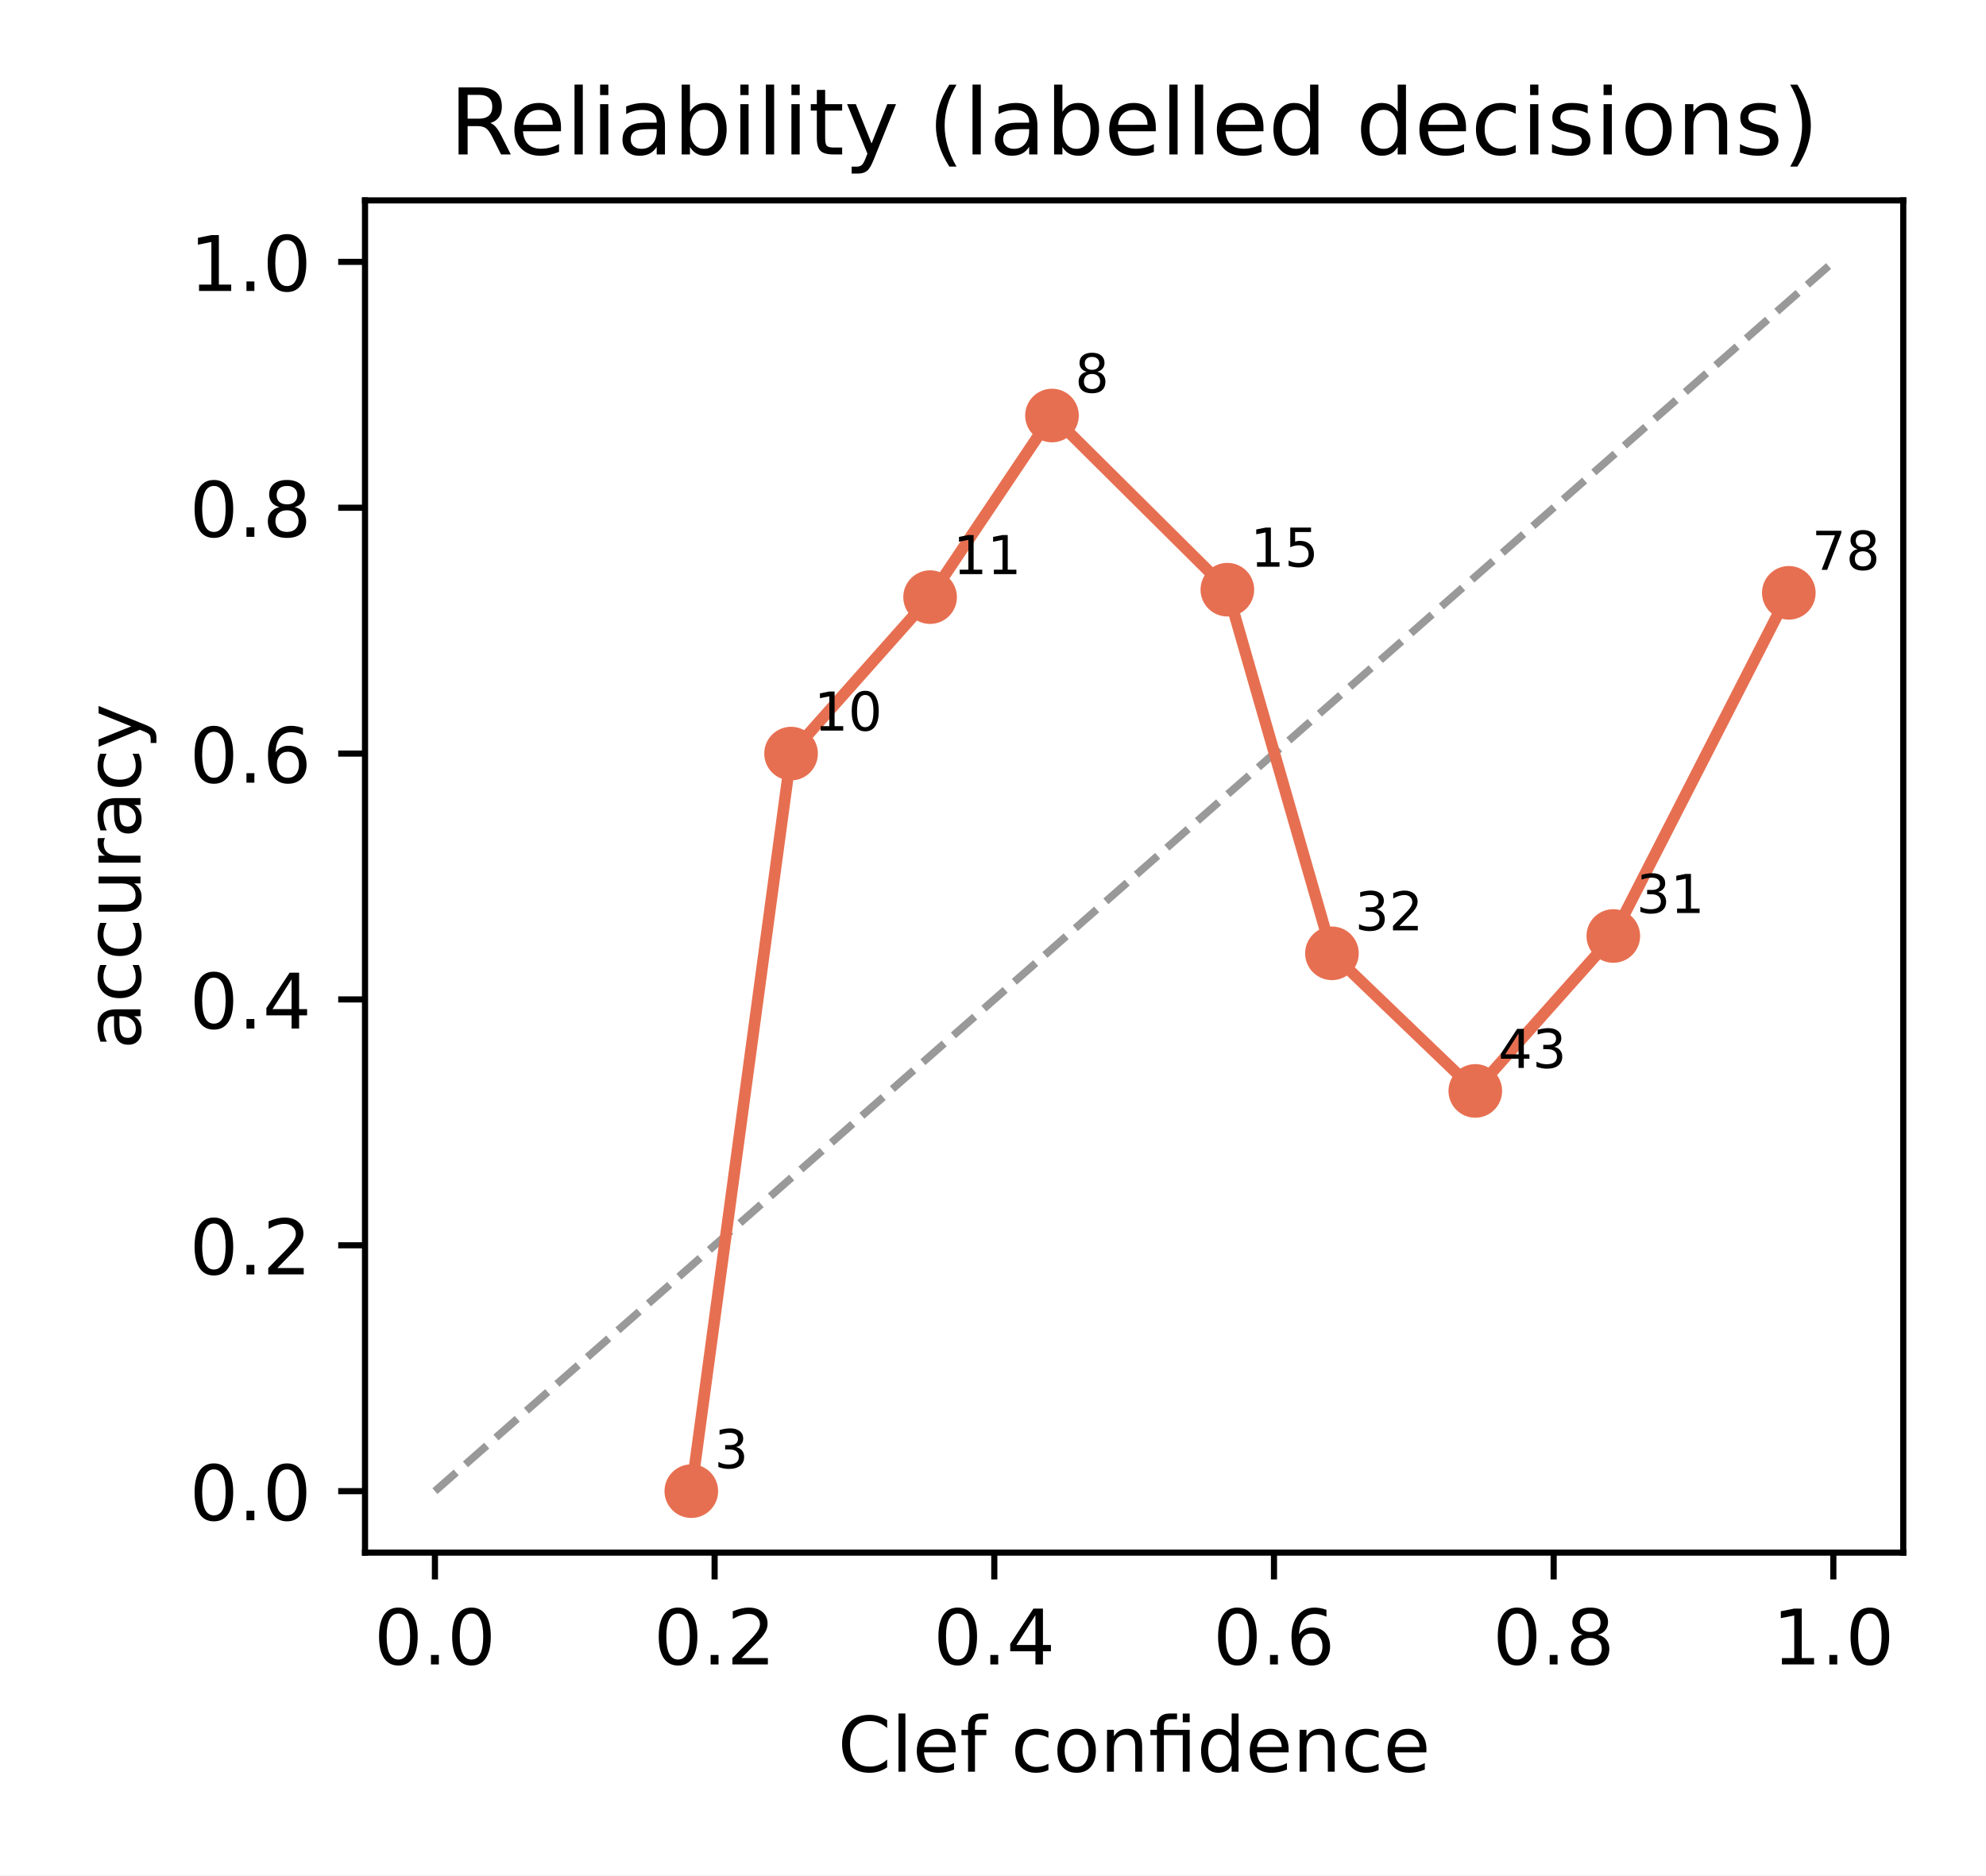
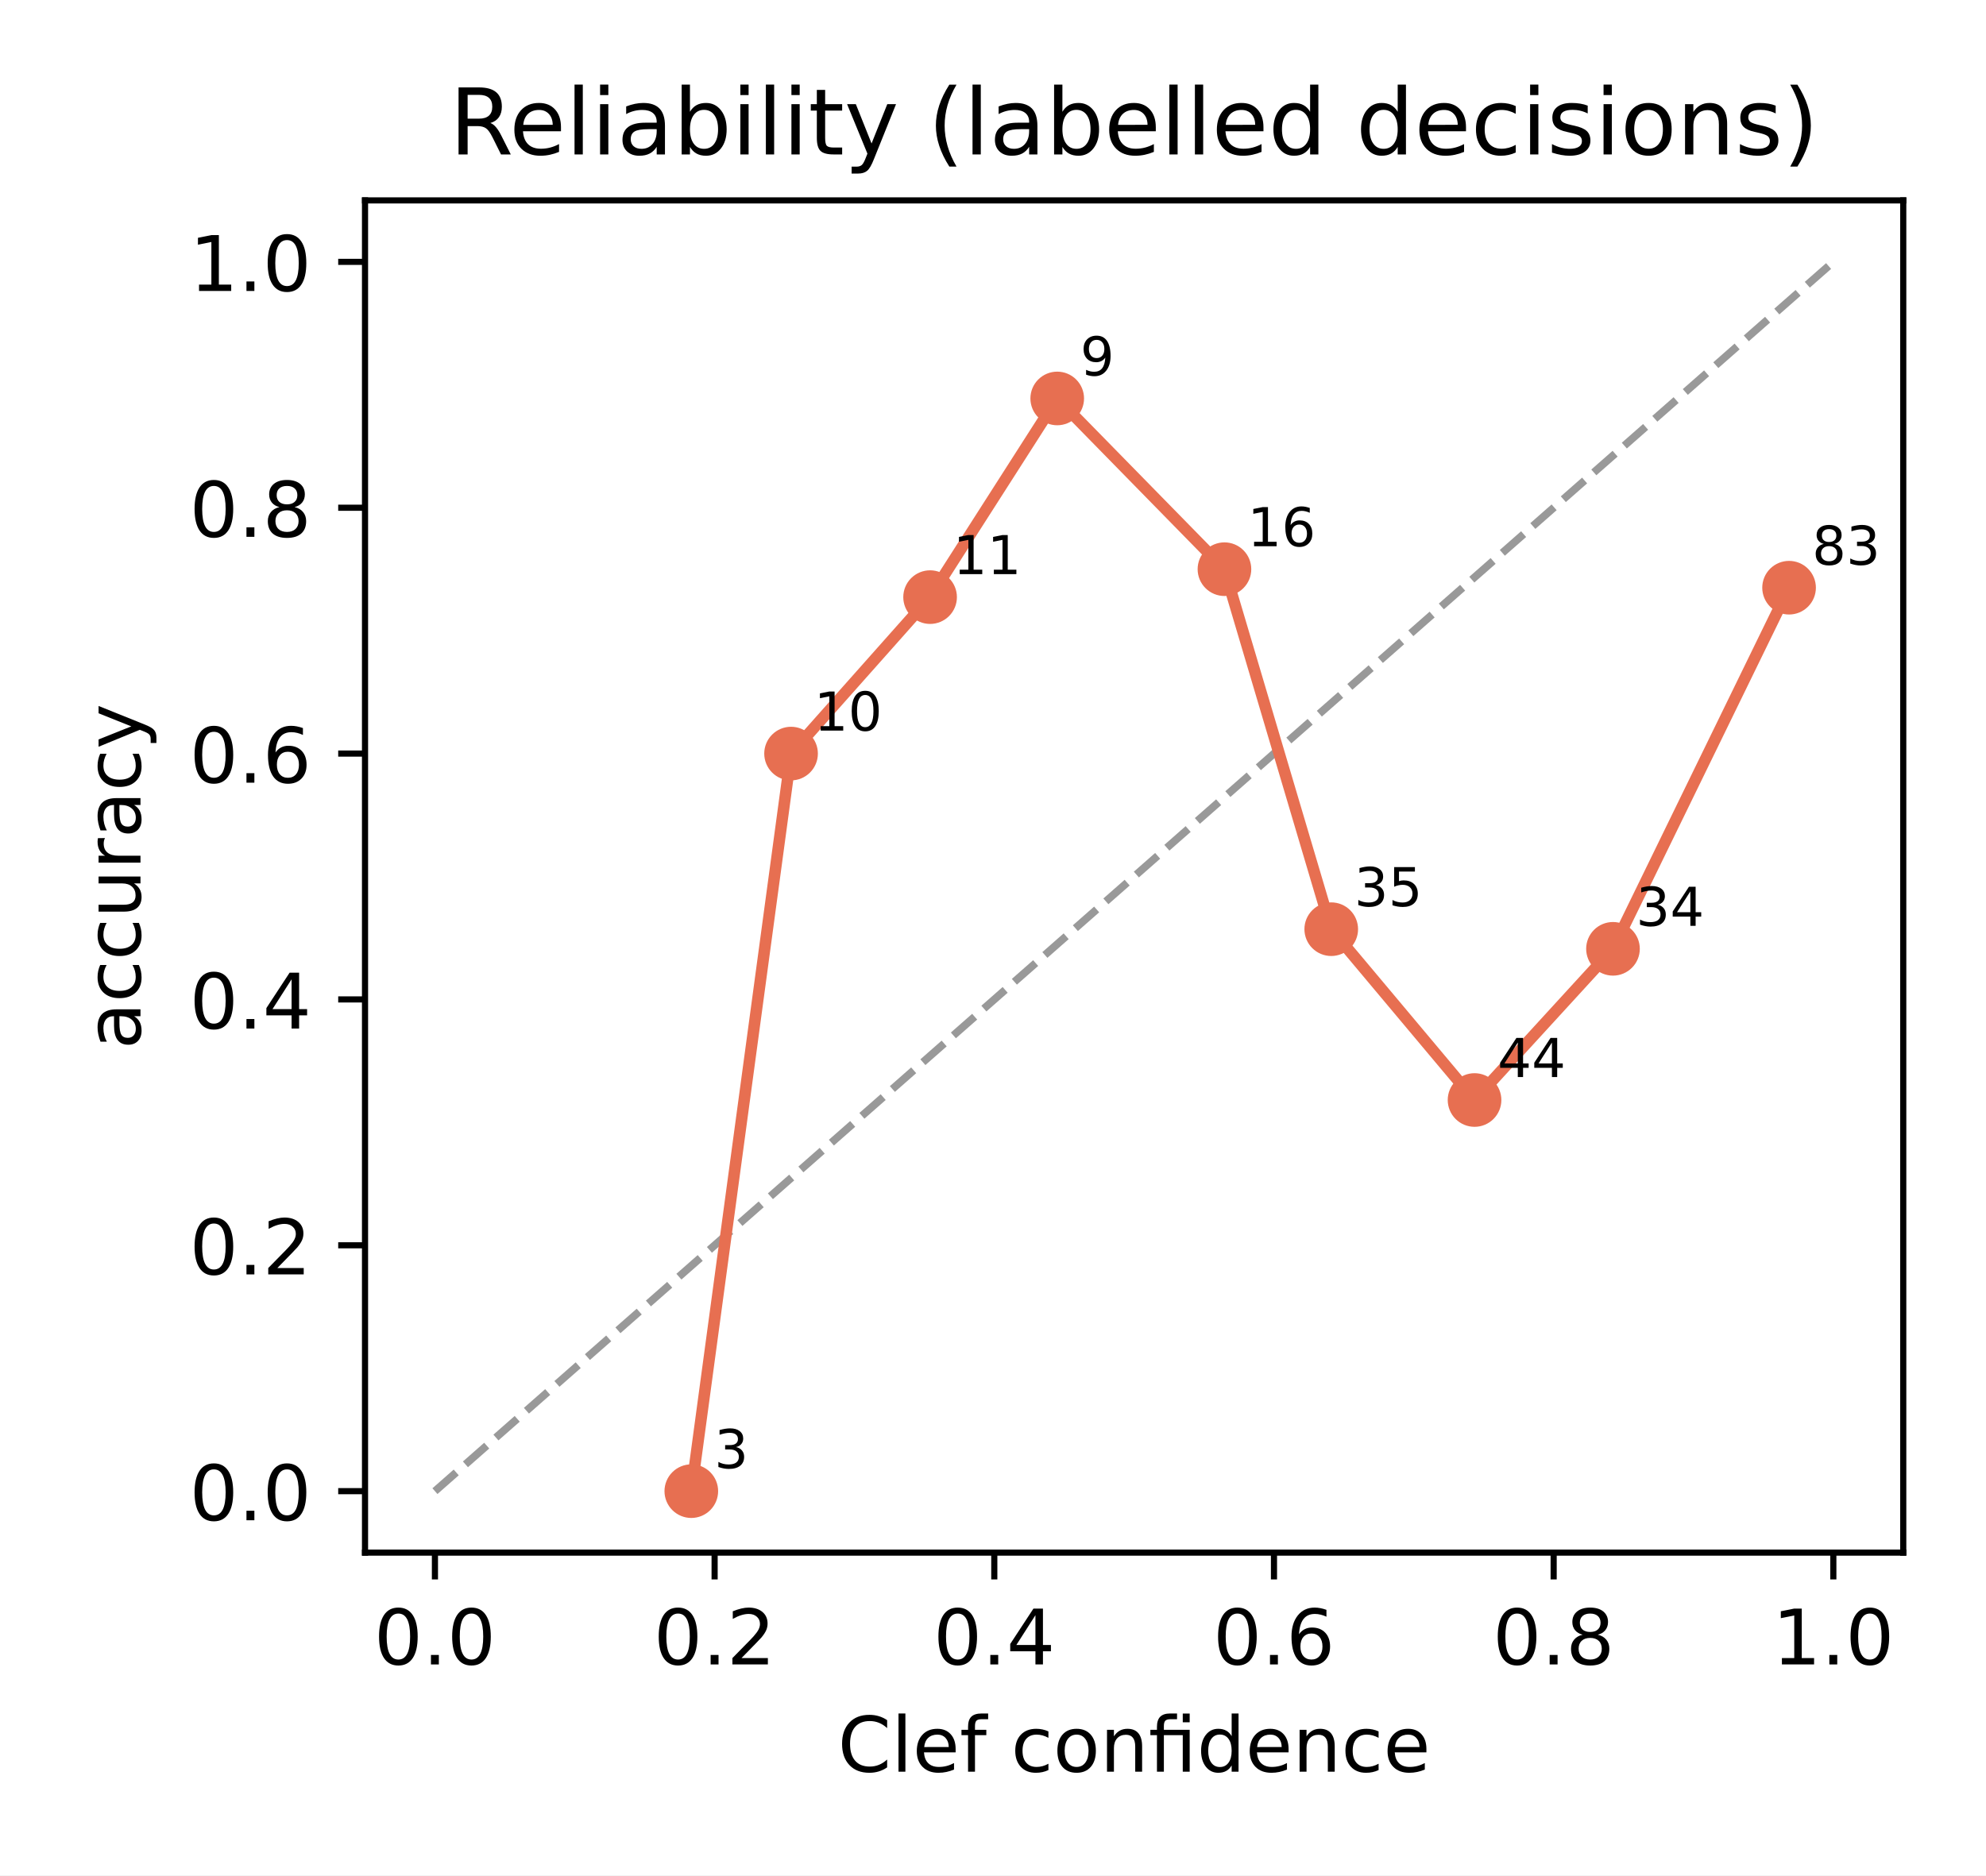
<svg xmlns="http://www.w3.org/2000/svg" xmlns:xlink="http://www.w3.org/1999/xlink" width="259.2pt" height="244.8pt" viewBox="0 0 259.2 244.8" version="1.1">
  <defs>
    <style type="text/css">*{stroke-linejoin: round; stroke-linecap: butt}</style>
  </defs>
  <g id="figure_1">
    <g id="patch_1">
      <path d="M 0 244.8 L 259.2 244.8 L 259.2 0 L 0 0 z " style="fill: #ffffff" />
    </g>
    <g id="axes_1">
      <g id="patch_2">
        <path d="M 47.64 202.678 L 248.4 202.678 L 248.4 26.16 L 47.64 26.16 z " style="fill: #ffffff" />
      </g>
      <g id="matplotlib.axis_1">
        <g id="xtick_1">
          <g id="line2d_1">
            <defs>
-               <path id="m2ea1484131" d="M 0 0 L 0 3.5 " style="stroke: #000000; stroke-width: 0.8" />
+               <path id="m8f3c6daba0" d="M 0 0 L 0 3.5 " style="stroke: #000000; stroke-width: 0.8" />
            </defs>
            <g>
-               <use xlink:href="#m2ea1484131" x="56.765" y="202.678" style="stroke: #000000; stroke-width: 0.8" />
+               <use xlink:href="#m8f3c6daba0" x="56.765" y="202.678" style="stroke: #000000; stroke-width: 0.8" />
            </g>
          </g>
          <g id="text_1">
            <g transform="translate(48.81389 217.2753) scale(0.1 -0.1)">
              <defs>
                <path id="DejaVuSans-13" d="M 2034 4250 Q 1547 4250 1301 3770 Q 1056 3291 1056 2328 Q 1056 1369 1301 889 Q 1547 409 2034 409 Q 2525 409 2770 889 Q 3016 1369 3016 2328 Q 3016 3291 2770 3770 Q 2525 4250 2034 4250 z M 2034 4750 Q 2819 4750 3233 4129 Q 3647 3509 3647 2328 Q 3647 1150 3233 529 Q 2819 -91 2034 -91 Q 1250 -91 836 529 Q 422 1150 422 2328 Q 422 3509 836 4129 Q 1250 4750 2034 4750 z " transform="scale(0.015625)" />
                <path id="DejaVuSans-11" d="M 684 794 L 1344 794 L 1344 0 L 684 0 L 684 794 z " transform="scale(0.015625)" />
              </defs>
              <use xlink:href="#DejaVuSans-13" />
              <use xlink:href="#DejaVuSans-11" transform="translate(63.625 0)" />
              <use xlink:href="#DejaVuSans-13" transform="translate(95.40625 0)" />
            </g>
          </g>
        </g>
        <g id="xtick_2">
          <g id="line2d_2">
            <g>
-               <use xlink:href="#m2ea1484131" x="93.267" y="202.678" style="stroke: #000000; stroke-width: 0.8" />
+               <use xlink:href="#m8f3c6daba0" x="93.267" y="202.678" style="stroke: #000000; stroke-width: 0.8" />
            </g>
          </g>
          <g id="text_2">
            <g transform="translate(85.31571 217.2753) scale(0.1 -0.1)">
              <defs>
                <path id="DejaVuSans-15" d="M 1228 531 L 3431 531 L 3431 0 L 469 0 L 469 531 Q 828 903 1448 1529 Q 2069 2156 2228 2338 Q 2531 2678 2651 2914 Q 2772 3150 2772 3378 Q 2772 3750 2511 3984 Q 2250 4219 1831 4219 Q 1534 4219 1204 4116 Q 875 4013 500 3803 L 500 4441 Q 881 4594 1212 4672 Q 1544 4750 1819 4750 Q 2544 4750 2975 4387 Q 3406 4025 3406 3419 Q 3406 3131 3298 2873 Q 3191 2616 2906 2266 Q 2828 2175 2409 1742 Q 1991 1309 1228 531 z " transform="scale(0.015625)" />
              </defs>
              <use xlink:href="#DejaVuSans-13" />
              <use xlink:href="#DejaVuSans-11" transform="translate(63.625 0)" />
              <use xlink:href="#DejaVuSans-15" transform="translate(95.40625 0)" />
            </g>
          </g>
        </g>
        <g id="xtick_3">
          <g id="line2d_3">
            <g>
-               <use xlink:href="#m2ea1484131" x="129.769" y="202.678" style="stroke: #000000; stroke-width: 0.8" />
+               <use xlink:href="#m8f3c6daba0" x="129.769" y="202.678" style="stroke: #000000; stroke-width: 0.8" />
            </g>
          </g>
          <g id="text_3">
            <g transform="translate(121.8175 217.2753) scale(0.1 -0.1)">
              <defs>
                <path id="DejaVuSans-17" d="M 2419 4116 L 825 1625 L 2419 1625 L 2419 4116 z M 2253 4666 L 3047 4666 L 3047 1625 L 3713 1625 L 3713 1100 L 3047 1100 L 3047 0 L 2419 0 L 2419 1100 L 313 1100 L 313 1709 L 2253 4666 z " transform="scale(0.015625)" />
              </defs>
              <use xlink:href="#DejaVuSans-13" />
              <use xlink:href="#DejaVuSans-11" transform="translate(63.625 0)" />
              <use xlink:href="#DejaVuSans-17" transform="translate(95.40625 0)" />
            </g>
          </g>
        </g>
        <g id="xtick_4">
          <g id="line2d_4">
            <g>
-               <use xlink:href="#m2ea1484131" x="166.271" y="202.678" style="stroke: #000000; stroke-width: 0.8" />
+               <use xlink:href="#m8f3c6daba0" x="166.271" y="202.678" style="stroke: #000000; stroke-width: 0.8" />
            </g>
          </g>
          <g id="text_4">
            <g transform="translate(158.3193 217.2753) scale(0.1 -0.1)">
              <defs>
                <path id="DejaVuSans-19" d="M 2113 2584 Q 1688 2584 1439 2293 Q 1191 2003 1191 1497 Q 1191 994 1439 701 Q 1688 409 2113 409 Q 2538 409 2786 701 Q 3034 994 3034 1497 Q 3034 2003 2786 2293 Q 2538 2584 2113 2584 z M 3366 4563 L 3366 3988 Q 3128 4100 2886 4159 Q 2644 4219 2406 4219 Q 1781 4219 1451 3797 Q 1122 3375 1075 2522 Q 1259 2794 1537 2939 Q 1816 3084 2150 3084 Q 2853 3084 3261 2657 Q 3669 2231 3669 1497 Q 3669 778 3244 343 Q 2819 -91 2113 -91 Q 1303 -91 875 529 Q 447 1150 447 2328 Q 447 3434 972 4092 Q 1497 4750 2381 4750 Q 2619 4750 2861 4703 Q 3103 4656 3366 4563 z " transform="scale(0.015625)" />
              </defs>
              <use xlink:href="#DejaVuSans-13" />
              <use xlink:href="#DejaVuSans-11" transform="translate(63.625 0)" />
              <use xlink:href="#DejaVuSans-19" transform="translate(95.40625 0)" />
            </g>
          </g>
        </g>
        <g id="xtick_5">
          <g id="line2d_5">
            <g>
-               <use xlink:href="#m2ea1484131" x="202.773" y="202.678" style="stroke: #000000; stroke-width: 0.8" />
+               <use xlink:href="#m8f3c6daba0" x="202.773" y="202.678" style="stroke: #000000; stroke-width: 0.8" />
            </g>
          </g>
          <g id="text_5">
            <g transform="translate(194.8212 217.2753) scale(0.1 -0.1)">
              <defs>
                <path id="DejaVuSans-1b" d="M 2034 2216 Q 1584 2216 1326 1975 Q 1069 1734 1069 1313 Q 1069 891 1326 650 Q 1584 409 2034 409 Q 2484 409 2743 651 Q 3003 894 3003 1313 Q 3003 1734 2745 1975 Q 2488 2216 2034 2216 z M 1403 2484 Q 997 2584 770 2862 Q 544 3141 544 3541 Q 544 4100 942 4425 Q 1341 4750 2034 4750 Q 2731 4750 3128 4425 Q 3525 4100 3525 3541 Q 3525 3141 3298 2862 Q 3072 2584 2669 2484 Q 3125 2378 3379 2068 Q 3634 1759 3634 1313 Q 3634 634 3220 271 Q 2806 -91 2034 -91 Q 1263 -91 848 271 Q 434 634 434 1313 Q 434 1759 690 2068 Q 947 2378 1403 2484 z M 1172 3481 Q 1172 3119 1398 2916 Q 1625 2713 2034 2713 Q 2441 2713 2670 2916 Q 2900 3119 2900 3481 Q 2900 3844 2670 4047 Q 2441 4250 2034 4250 Q 1625 4250 1398 4047 Q 1172 3844 1172 3481 z " transform="scale(0.015625)" />
              </defs>
              <use xlink:href="#DejaVuSans-13" />
              <use xlink:href="#DejaVuSans-11" transform="translate(63.625 0)" />
              <use xlink:href="#DejaVuSans-1b" transform="translate(95.40625 0)" />
            </g>
          </g>
        </g>
        <g id="xtick_6">
          <g id="line2d_6">
            <g>
-               <use xlink:href="#m2ea1484131" x="239.275" y="202.678" style="stroke: #000000; stroke-width: 0.8" />
+               <use xlink:href="#m8f3c6daba0" x="239.275" y="202.678" style="stroke: #000000; stroke-width: 0.8" />
            </g>
          </g>
          <g id="text_6">
            <g transform="translate(231.323 217.2753) scale(0.1 -0.1)">
              <defs>
                <path id="DejaVuSans-14" d="M 794 531 L 1825 531 L 1825 4091 L 703 3866 L 703 4441 L 1819 4666 L 2450 4666 L 2450 531 L 3481 531 L 3481 0 L 794 0 L 794 531 z " transform="scale(0.015625)" />
              </defs>
              <use xlink:href="#DejaVuSans-14" />
              <use xlink:href="#DejaVuSans-11" transform="translate(63.625 0)" />
              <use xlink:href="#DejaVuSans-13" transform="translate(95.40625 0)" />
            </g>
          </g>
        </g>
        <g id="text_7">
          <g transform="translate(109.3419 231.2761) scale(0.1 -0.1)">
            <defs>
              <path id="DejaVuSans-26" d="M 4122 4306 L 4122 3641 Q 3803 3938 3442 4084 Q 3081 4231 2675 4231 Q 1875 4231 1450 3742 Q 1025 3253 1025 2328 Q 1025 1406 1450 917 Q 1875 428 2675 428 Q 3081 428 3442 575 Q 3803 722 4122 1019 L 4122 359 Q 3791 134 3420 21 Q 3050 -91 2638 -91 Q 1578 -91 968 557 Q 359 1206 359 2328 Q 359 3453 968 4101 Q 1578 4750 2638 4750 Q 3056 4750 3426 4639 Q 3797 4528 4122 4306 z " transform="scale(0.015625)" />
              <path id="DejaVuSans-4f" d="M 603 4863 L 1178 4863 L 1178 0 L 603 0 L 603 4863 z " transform="scale(0.015625)" />
              <path id="DejaVuSans-48" d="M 3597 1894 L 3597 1613 L 953 1613 Q 991 1019 1311 708 Q 1631 397 2203 397 Q 2534 397 2845 478 Q 3156 559 3463 722 L 3463 178 Q 3153 47 2828 -22 Q 2503 -91 2169 -91 Q 1331 -91 842 396 Q 353 884 353 1716 Q 353 2575 817 3079 Q 1281 3584 2069 3584 Q 2775 3584 3186 3129 Q 3597 2675 3597 1894 z M 3022 2063 Q 3016 2534 2758 2815 Q 2500 3097 2075 3097 Q 1594 3097 1305 2825 Q 1016 2553 972 2059 L 3022 2063 z " transform="scale(0.015625)" />
              <path id="DejaVuSans-49" d="M 2375 4863 L 2375 4384 L 1825 4384 Q 1516 4384 1395 4259 Q 1275 4134 1275 3809 L 1275 3500 L 2222 3500 L 2222 3053 L 1275 3053 L 1275 0 L 697 0 L 697 3053 L 147 3053 L 147 3500 L 697 3500 L 697 3744 Q 697 4328 969 4595 Q 1241 4863 1831 4863 L 2375 4863 z " transform="scale(0.015625)" />
              <path id="DejaVuSans-3" transform="scale(0.015625)" />
              <path id="DejaVuSans-46" d="M 3122 3366 L 3122 2828 Q 2878 2963 2633 3030 Q 2388 3097 2138 3097 Q 1578 3097 1268 2742 Q 959 2388 959 1747 Q 959 1106 1268 751 Q 1578 397 2138 397 Q 2388 397 2633 464 Q 2878 531 3122 666 L 3122 134 Q 2881 22 2623 -34 Q 2366 -91 2075 -91 Q 1284 -91 818 406 Q 353 903 353 1747 Q 353 2603 823 3093 Q 1294 3584 2113 3584 Q 2378 3584 2631 3529 Q 2884 3475 3122 3366 z " transform="scale(0.015625)" />
              <path id="DejaVuSans-52" d="M 1959 3097 Q 1497 3097 1228 2736 Q 959 2375 959 1747 Q 959 1119 1226 758 Q 1494 397 1959 397 Q 2419 397 2687 759 Q 2956 1122 2956 1747 Q 2956 2369 2687 2733 Q 2419 3097 1959 3097 z M 1959 3584 Q 2709 3584 3137 3096 Q 3566 2609 3566 1747 Q 3566 888 3137 398 Q 2709 -91 1959 -91 Q 1206 -91 779 398 Q 353 888 353 1747 Q 353 2609 779 3096 Q 1206 3584 1959 3584 z " transform="scale(0.015625)" />
              <path id="DejaVuSans-51" d="M 3513 2113 L 3513 0 L 2938 0 L 2938 2094 Q 2938 2591 2744 2837 Q 2550 3084 2163 3084 Q 1697 3084 1428 2787 Q 1159 2491 1159 1978 L 1159 0 L 581 0 L 581 3500 L 1159 3500 L 1159 2956 Q 1366 3272 1645 3428 Q 1925 3584 2291 3584 Q 2894 3584 3203 3211 Q 3513 2838 3513 2113 z " transform="scale(0.015625)" />
              <path id="DejaVuSans-13af" d="M 3431 3500 L 3431 0 L 2853 0 L 2853 3053 L 1275 3053 L 1275 0 L 697 0 L 697 3053 L 147 3053 L 147 3500 L 697 3500 L 697 3744 Q 697 4316 967 4589 Q 1238 4863 1797 4863 L 2375 4863 L 2375 4384 L 1825 4384 Q 1516 4384 1395 4259 Q 1275 4134 1275 3809 L 1275 3500 L 3431 3500 z M 2853 4856 L 3431 4856 L 3431 4128 L 2853 4128 L 2853 4856 z " transform="scale(0.015625)" />
              <path id="DejaVuSans-47" d="M 2906 2969 L 2906 4863 L 3481 4863 L 3481 0 L 2906 0 L 2906 525 Q 2725 213 2448 61 Q 2172 -91 1784 -91 Q 1150 -91 751 415 Q 353 922 353 1747 Q 353 2572 751 3078 Q 1150 3584 1784 3584 Q 2172 3584 2448 3432 Q 2725 3281 2906 2969 z M 947 1747 Q 947 1113 1208 752 Q 1469 391 1925 391 Q 2381 391 2643 752 Q 2906 1113 2906 1747 Q 2906 2381 2643 2742 Q 2381 3103 1925 3103 Q 1469 3103 1208 2742 Q 947 2381 947 1747 z " transform="scale(0.015625)" />
            </defs>
            <use xlink:href="#DejaVuSans-26" />
            <use xlink:href="#DejaVuSans-4f" transform="translate(69.82812 0)" />
            <use xlink:href="#DejaVuSans-48" transform="translate(97.60938 0)" />
            <use xlink:href="#DejaVuSans-49" transform="translate(159.1406 0)" />
            <use xlink:href="#DejaVuSans-3" transform="translate(194.3438 0)" />
            <use xlink:href="#DejaVuSans-46" transform="translate(226.125 0)" />
            <use xlink:href="#DejaVuSans-52" transform="translate(281.1094 0)" />
            <use xlink:href="#DejaVuSans-51" transform="translate(342.2969 0)" />
            <use xlink:href="#DejaVuSans-13af" transform="translate(405.6719 0)" />
            <use xlink:href="#DejaVuSans-47" transform="translate(468.6562 0)" />
            <use xlink:href="#DejaVuSans-48" transform="translate(532.1406 0)" />
            <use xlink:href="#DejaVuSans-51" transform="translate(593.6719 0)" />
            <use xlink:href="#DejaVuSans-46" transform="translate(657.0469 0)" />
            <use xlink:href="#DejaVuSans-48" transform="translate(712.0312 0)" />
          </g>
        </g>
      </g>
      <g id="matplotlib.axis_2">
        <g id="ytick_1">
          <g id="line2d_7">
            <defs>
-               <path id="m5696f8c6a2" d="M 0 0 L -3.5 0 " style="stroke: #000000; stroke-width: 0.8" />
+               <path id="mdc43c665ae" d="M 0 0 L -3.5 0 " style="stroke: #000000; stroke-width: 0.8" />
            </defs>
            <g>
-               <use xlink:href="#m5696f8c6a2" x="47.64" y="194.654" style="stroke: #000000; stroke-width: 0.8" />
+               <use xlink:href="#mdc43c665ae" x="47.64" y="194.654" style="stroke: #000000; stroke-width: 0.8" />
            </g>
          </g>
          <g id="text_8">
            <g transform="translate(24.73688 198.453) scale(0.1 -0.1)">
              <use xlink:href="#DejaVuSans-13" />
              <use xlink:href="#DejaVuSans-11" transform="translate(63.625 0)" />
              <use xlink:href="#DejaVuSans-13" transform="translate(95.40625 0)" />
            </g>
          </g>
        </g>
        <g id="ytick_2">
          <g id="line2d_8">
            <g>
-               <use xlink:href="#m5696f8c6a2" x="47.64" y="162.56" style="stroke: #000000; stroke-width: 0.8" />
+               <use xlink:href="#mdc43c665ae" x="47.64" y="162.56" style="stroke: #000000; stroke-width: 0.8" />
            </g>
          </g>
          <g id="text_9">
            <g transform="translate(24.73688 166.3588) scale(0.1 -0.1)">
              <use xlink:href="#DejaVuSans-13" />
              <use xlink:href="#DejaVuSans-11" transform="translate(63.625 0)" />
              <use xlink:href="#DejaVuSans-15" transform="translate(95.40625 0)" />
            </g>
          </g>
        </g>
        <g id="ytick_3">
          <g id="line2d_9">
            <g>
-               <use xlink:href="#m5696f8c6a2" x="47.64" y="130.466" style="stroke: #000000; stroke-width: 0.8" />
+               <use xlink:href="#mdc43c665ae" x="47.64" y="130.466" style="stroke: #000000; stroke-width: 0.8" />
            </g>
          </g>
          <g id="text_10">
            <g transform="translate(24.73688 134.2647) scale(0.1 -0.1)">
              <use xlink:href="#DejaVuSans-13" />
              <use xlink:href="#DejaVuSans-11" transform="translate(63.625 0)" />
              <use xlink:href="#DejaVuSans-17" transform="translate(95.40625 0)" />
            </g>
          </g>
        </g>
        <g id="ytick_4">
          <g id="line2d_10">
            <g>
-               <use xlink:href="#m5696f8c6a2" x="47.64" y="98.372" style="stroke: #000000; stroke-width: 0.8" />
+               <use xlink:href="#mdc43c665ae" x="47.64" y="98.372" style="stroke: #000000; stroke-width: 0.8" />
            </g>
          </g>
          <g id="text_11">
            <g transform="translate(24.73688 102.1706) scale(0.1 -0.1)">
              <use xlink:href="#DejaVuSans-13" />
              <use xlink:href="#DejaVuSans-11" transform="translate(63.625 0)" />
              <use xlink:href="#DejaVuSans-19" transform="translate(95.40625 0)" />
            </g>
          </g>
        </g>
        <g id="ytick_5">
          <g id="line2d_11">
            <g>
-               <use xlink:href="#m5696f8c6a2" x="47.64" y="66.278" style="stroke: #000000; stroke-width: 0.8" />
+               <use xlink:href="#mdc43c665ae" x="47.64" y="66.278" style="stroke: #000000; stroke-width: 0.8" />
            </g>
          </g>
          <g id="text_12">
            <g transform="translate(24.73688 70.07648) scale(0.1 -0.1)">
              <use xlink:href="#DejaVuSans-13" />
              <use xlink:href="#DejaVuSans-11" transform="translate(63.625 0)" />
              <use xlink:href="#DejaVuSans-1b" transform="translate(95.40625 0)" />
            </g>
          </g>
        </g>
        <g id="ytick_6">
          <g id="line2d_12">
            <g>
-               <use xlink:href="#m5696f8c6a2" x="47.64" y="34.184" style="stroke: #000000; stroke-width: 0.8" />
+               <use xlink:href="#mdc43c665ae" x="47.64" y="34.184" style="stroke: #000000; stroke-width: 0.8" />
            </g>
          </g>
          <g id="text_13">
            <g transform="translate(24.73688 37.98236) scale(0.1 -0.1)">
              <use xlink:href="#DejaVuSans-14" />
              <use xlink:href="#DejaVuSans-11" transform="translate(63.625 0)" />
              <use xlink:href="#DejaVuSans-13" transform="translate(95.40625 0)" />
            </g>
          </g>
        </g>
        <g id="text_14">
          <g transform="translate(18.33453 136.9782) rotate(-90) scale(0.1 -0.1)">
            <defs>
              <path id="DejaVuSans-44" d="M 2194 1759 Q 1497 1759 1228 1600 Q 959 1441 959 1056 Q 959 750 1161 570 Q 1363 391 1709 391 Q 2188 391 2477 730 Q 2766 1069 2766 1631 L 2766 1759 L 2194 1759 z M 3341 1997 L 3341 0 L 2766 0 L 2766 531 Q 2569 213 2275 61 Q 1981 -91 1556 -91 Q 1019 -91 701 211 Q 384 513 384 1019 Q 384 1609 779 1909 Q 1175 2209 1959 2209 L 2766 2209 L 2766 2266 Q 2766 2663 2505 2880 Q 2244 3097 1772 3097 Q 1472 3097 1187 3025 Q 903 2953 641 2809 L 641 3341 Q 956 3463 1253 3523 Q 1550 3584 1831 3584 Q 2591 3584 2966 3190 Q 3341 2797 3341 1997 z " transform="scale(0.015625)" />
              <path id="DejaVuSans-58" d="M 544 1381 L 544 3500 L 1119 3500 L 1119 1403 Q 1119 906 1312 657 Q 1506 409 1894 409 Q 2359 409 2629 706 Q 2900 1003 2900 1516 L 2900 3500 L 3475 3500 L 3475 0 L 2900 0 L 2900 538 Q 2691 219 2414 64 Q 2138 -91 1772 -91 Q 1169 -91 856 284 Q 544 659 544 1381 z M 1991 3584 L 1991 3584 z " transform="scale(0.015625)" />
              <path id="DejaVuSans-55" d="M 2631 2963 Q 2534 3019 2420 3045 Q 2306 3072 2169 3072 Q 1681 3072 1420 2755 Q 1159 2438 1159 1844 L 1159 0 L 581 0 L 581 3500 L 1159 3500 L 1159 2956 Q 1341 3275 1631 3429 Q 1922 3584 2338 3584 Q 2397 3584 2469 3576 Q 2541 3569 2628 3553 L 2631 2963 z " transform="scale(0.015625)" />
              <path id="DejaVuSans-5c" d="M 2059 -325 Q 1816 -950 1584 -1140 Q 1353 -1331 966 -1331 L 506 -1331 L 506 -850 L 844 -850 Q 1081 -850 1212 -737 Q 1344 -625 1503 -206 L 1606 56 L 191 3500 L 800 3500 L 1894 763 L 2988 3500 L 3597 3500 L 2059 -325 z " transform="scale(0.015625)" />
            </defs>
            <use xlink:href="#DejaVuSans-44" />
            <use xlink:href="#DejaVuSans-46" transform="translate(61.28125 0)" />
            <use xlink:href="#DejaVuSans-46" transform="translate(116.2656 0)" />
            <use xlink:href="#DejaVuSans-58" transform="translate(171.25 0)" />
            <use xlink:href="#DejaVuSans-55" transform="translate(234.625 0)" />
            <use xlink:href="#DejaVuSans-44" transform="translate(275.7344 0)" />
            <use xlink:href="#DejaVuSans-46" transform="translate(337.0156 0)" />
            <use xlink:href="#DejaVuSans-5c" transform="translate(392 0)" />
          </g>
        </g>
      </g>
      <g id="line2d_13">
-         <path d="M 56.765 194.654 L 239.275 34.184 " clip-path="url(#p63a0709d5f)" style="fill: none; stroke-dasharray: 3.7,1.6; stroke-dashoffset: 0; stroke: #999999" />
+         <path d="M 56.765 194.654 L 239.275 34.184 " clip-path="url(#pd6fec59c45)" style="fill: none; stroke-dasharray: 3.7,1.6; stroke-dashoffset: 0; stroke: #999999" />
      </g>
      <g id="line2d_14">
-         <path d="M 90.225 194.654 L 103.244 98.372 L 121.39 77.948 L 137.298 54.242 L 160.187 76.976 L 173.837 124.448 L 192.547 142.408 L 210.559 122.184 L 233.465 77.387 " clip-path="url(#p63a0709d5f)" style="fill: none; stroke: #e76f51; stroke-width: 1.5; stroke-linecap: square" />
+         <path d="M 90.225 194.654 L 103.244 98.372 L 121.39 77.948 L 137.982 52.014 L 159.807 74.301 L 173.745 121.296 L 192.448 143.595 L 210.516 123.858 L 233.498 76.718 " clip-path="url(#pd6fec59c45)" style="fill: none; stroke: #e76f51; stroke-width: 1.5; stroke-linecap: square" />
        <defs>
-           <path id="m7a68cfad5e" d="M 0 3 C 0.796 3 1.559 2.684 2.121 2.121 C 2.684 1.559 3 0.796 3 0 C 3 -0.796 2.684 -1.559 2.121 -2.121 C 1.559 -2.684 0.796 -3 0 -3 C -0.796 -3 -1.559 -2.684 -2.121 -2.121 C -2.684 -1.559 -3 -0.796 -3 0 C -3 0.796 -2.684 1.559 -2.121 2.121 C -1.559 2.684 -0.796 3 0 3 z " style="stroke: #e76f51" />
+           <path id="m24b628fb18" d="M 0 3 C 0.796 3 1.559 2.684 2.121 2.121 C 2.684 1.559 3 0.796 3 0 C 3 -0.796 2.684 -1.559 2.121 -2.121 C 1.559 -2.684 0.796 -3 0 -3 C -0.796 -3 -1.559 -2.684 -2.121 -2.121 C -2.684 -1.559 -3 -0.796 -3 0 C -3 0.796 -2.684 1.559 -2.121 2.121 C -1.559 2.684 -0.796 3 0 3 z " style="stroke: #e76f51" />
        </defs>
-         <g clip-path="url(#p63a0709d5f)">
-           <use xlink:href="#m7a68cfad5e" x="90.225" y="194.654" style="fill: #e76f51; stroke: #e76f51" />
-           <use xlink:href="#m7a68cfad5e" x="103.244" y="98.372" style="fill: #e76f51; stroke: #e76f51" />
-           <use xlink:href="#m7a68cfad5e" x="121.39" y="77.948" style="fill: #e76f51; stroke: #e76f51" />
-           <use xlink:href="#m7a68cfad5e" x="137.298" y="54.242" style="fill: #e76f51; stroke: #e76f51" />
-           <use xlink:href="#m7a68cfad5e" x="160.187" y="76.976" style="fill: #e76f51; stroke: #e76f51" />
-           <use xlink:href="#m7a68cfad5e" x="173.837" y="124.448" style="fill: #e76f51; stroke: #e76f51" />
-           <use xlink:href="#m7a68cfad5e" x="192.547" y="142.408" style="fill: #e76f51; stroke: #e76f51" />
-           <use xlink:href="#m7a68cfad5e" x="210.559" y="122.184" style="fill: #e76f51; stroke: #e76f51" />
-           <use xlink:href="#m7a68cfad5e" x="233.465" y="77.387" style="fill: #e76f51; stroke: #e76f51" />
+         <g clip-path="url(#pd6fec59c45)">
+           <use xlink:href="#m24b628fb18" x="90.225" y="194.654" style="fill: #e76f51; stroke: #e76f51" />
+           <use xlink:href="#m24b628fb18" x="103.244" y="98.372" style="fill: #e76f51; stroke: #e76f51" />
+           <use xlink:href="#m24b628fb18" x="121.39" y="77.948" style="fill: #e76f51; stroke: #e76f51" />
+           <use xlink:href="#m24b628fb18" x="137.982" y="52.014" style="fill: #e76f51; stroke: #e76f51" />
+           <use xlink:href="#m24b628fb18" x="159.807" y="74.301" style="fill: #e76f51; stroke: #e76f51" />
+           <use xlink:href="#m24b628fb18" x="173.745" y="121.296" style="fill: #e76f51; stroke: #e76f51" />
+           <use xlink:href="#m24b628fb18" x="192.448" y="143.595" style="fill: #e76f51; stroke: #e76f51" />
+           <use xlink:href="#m24b628fb18" x="210.516" y="123.858" style="fill: #e76f51; stroke: #e76f51" />
+           <use xlink:href="#m24b628fb18" x="233.498" y="76.718" style="fill: #e76f51; stroke: #e76f51" />
        </g>
      </g>
      <g id="patch_3">
        <path d="M 47.64 202.678 L 47.64 26.16 " style="fill: none; stroke: #000000; stroke-width: 0.8; stroke-linejoin: miter; stroke-linecap: square" />
      </g>
      <g id="patch_4">
        <path d="M 248.4 202.678 L 248.4 26.16 " style="fill: none; stroke: #000000; stroke-width: 0.8; stroke-linejoin: miter; stroke-linecap: square" />
      </g>
      <g id="patch_5">
        <path d="M 47.64 202.678 L 248.4 202.678 " style="fill: none; stroke: #000000; stroke-width: 0.8; stroke-linejoin: miter; stroke-linecap: square" />
      </g>
      <g id="patch_6">
        <path d="M 47.64 26.16 L 248.4 26.16 " style="fill: none; stroke: #000000; stroke-width: 0.8; stroke-linejoin: miter; stroke-linecap: square" />
      </g>
      <g id="text_15">
        <g transform="translate(93.22539 191.6541) scale(0.07 -0.07)">
          <defs>
            <path id="DejaVuSans-16" d="M 2597 2516 Q 3050 2419 3304 2112 Q 3559 1806 3559 1356 Q 3559 666 3084 287 Q 2609 -91 1734 -91 Q 1441 -91 1130 -33 Q 819 25 488 141 L 488 750 Q 750 597 1062 519 Q 1375 441 1716 441 Q 2309 441 2620 675 Q 2931 909 2931 1356 Q 2931 1769 2642 2001 Q 2353 2234 1838 2234 L 1294 2234 L 1294 2753 L 1863 2753 Q 2328 2753 2575 2939 Q 2822 3125 2822 3475 Q 2822 3834 2567 4026 Q 2313 4219 1838 4219 Q 1578 4219 1281 4162 Q 984 4106 628 3988 L 628 4550 Q 988 4650 1302 4700 Q 1616 4750 1894 4750 Q 2613 4750 3031 4423 Q 3450 4097 3450 3541 Q 3450 3153 3228 2886 Q 3006 2619 2597 2516 z " transform="scale(0.015625)" />
          </defs>
          <use xlink:href="#DejaVuSans-16" />
        </g>
      </g>
      <g id="text_16">
        <g transform="translate(106.2445 95.37177) scale(0.07 -0.07)">
          <use xlink:href="#DejaVuSans-14" />
          <use xlink:href="#DejaVuSans-13" transform="translate(63.625 0)" />
        </g>
      </g>
      <g id="text_17">
        <g transform="translate(124.3902 74.94824) scale(0.07 -0.07)">
          <use xlink:href="#DejaVuSans-14" />
          <use xlink:href="#DejaVuSans-14" transform="translate(63.625 0)" />
        </g>
      </g>
      <g id="text_18">
-         <g transform="translate(140.2976 51.24235) scale(0.07 -0.07)">
-           <use xlink:href="#DejaVuSans-1b" />
+         <g transform="translate(140.982 49.0136) scale(0.07 -0.07)">
+           <defs>
+             <path id="DejaVuSans-1c" d="M 703 97 L 703 672 Q 941 559 1184 500 Q 1428 441 1663 441 Q 2288 441 2617 861 Q 2947 1281 2994 2138 Q 2813 1869 2534 1725 Q 2256 1581 1919 1581 Q 1219 1581 811 2004 Q 403 2428 403 3163 Q 403 3881 828 4315 Q 1253 4750 1959 4750 Q 2769 4750 3195 4129 Q 3622 3509 3622 2328 Q 3622 1225 3098 567 Q 2575 -91 1691 -91 Q 1453 -91 1209 -44 Q 966 3 703 97 z M 1959 2075 Q 2384 2075 2632 2365 Q 2881 2656 2881 3163 Q 2881 3666 2632 3958 Q 2384 4250 1959 4250 Q 1534 4250 1286 3958 Q 1038 3666 1038 3163 Q 1038 2656 1286 2365 Q 1534 2075 1959 2075 z " transform="scale(0.015625)" />
+           </defs>
+           <use xlink:href="#DejaVuSans-1c" />
        </g>
      </g>
      <g id="text_19">
-         <g transform="translate(163.1873 73.97569) scale(0.07 -0.07)">
+         <g transform="translate(162.807 71.30118) scale(0.07 -0.07)">
+           <use xlink:href="#DejaVuSans-14" />
+           <use xlink:href="#DejaVuSans-19" transform="translate(63.625 0)" />
+         </g>
+       </g>
+       <g id="text_20">
+         <g transform="translate(176.7451 118.2961) scale(0.07 -0.07)">
          <defs>
            <path id="DejaVuSans-18" d="M 691 4666 L 3169 4666 L 3169 4134 L 1269 4134 L 1269 2991 Q 1406 3038 1543 3061 Q 1681 3084 1819 3084 Q 2600 3084 3056 2656 Q 3513 2228 3513 1497 Q 3513 744 3044 326 Q 2575 -91 1722 -91 Q 1428 -91 1123 -41 Q 819 9 494 109 L 494 744 Q 775 591 1075 516 Q 1375 441 1709 441 Q 2250 441 2565 725 Q 2881 1009 2881 1497 Q 2881 1984 2565 2268 Q 2250 2553 1709 2553 Q 1456 2553 1204 2497 Q 953 2441 691 2322 L 691 4666 z " transform="scale(0.015625)" />
          </defs>
-           <use xlink:href="#DejaVuSans-14" />
+           <use xlink:href="#DejaVuSans-16" />
          <use xlink:href="#DejaVuSans-18" transform="translate(63.625 0)" />
        </g>
      </g>
-       <g id="text_20">
-         <g transform="translate(176.8374 121.4482) scale(0.07 -0.07)">
+       <g id="text_21">
+         <g transform="translate(195.4477 140.5953) scale(0.07 -0.07)">
+           <use xlink:href="#DejaVuSans-17" />
+           <use xlink:href="#DejaVuSans-17" transform="translate(63.625 0)" />
+         </g>
+       </g>
+       <g id="text_22">
+         <g transform="translate(213.5158 120.8583) scale(0.07 -0.07)">
          <use xlink:href="#DejaVuSans-16" />
-           <use xlink:href="#DejaVuSans-15" transform="translate(63.625 0)" />
-         </g>
-       </g>
-       <g id="text_21">
-         <g transform="translate(195.5471 139.4079) scale(0.07 -0.07)">
-           <use xlink:href="#DejaVuSans-17" />
+           <use xlink:href="#DejaVuSans-17" transform="translate(63.625 0)" />
+         </g>
+       </g>
+       <g id="text_23">
+         <g transform="translate(236.4982 73.71791) scale(0.07 -0.07)">
+           <use xlink:href="#DejaVuSans-1b" />
          <use xlink:href="#DejaVuSans-16" transform="translate(63.625 0)" />
-         </g>
-       </g>
-       <g id="text_22">
-         <g transform="translate(213.5587 119.1835) scale(0.07 -0.07)">
-           <use xlink:href="#DejaVuSans-16" />
-           <use xlink:href="#DejaVuSans-14" transform="translate(63.625 0)" />
-         </g>
-       </g>
-       <g id="text_23">
-         <g transform="translate(236.4651 74.38715) scale(0.07 -0.07)">
-           <defs>
-             <path id="DejaVuSans-1a" d="M 525 4666 L 3525 4666 L 3525 4397 L 1831 0 L 1172 0 L 2766 4134 L 525 4134 L 525 4666 z " transform="scale(0.015625)" />
-           </defs>
-           <use xlink:href="#DejaVuSans-1a" />
-           <use xlink:href="#DejaVuSans-1b" transform="translate(63.625 0)" />
        </g>
      </g>
      <g id="text_24">
        <g transform="translate(58.67063 20.16) scale(0.12 -0.12)">
          <defs>
            <path id="DejaVuSans-35" d="M 2841 2188 Q 3044 2119 3236 1894 Q 3428 1669 3622 1275 L 4263 0 L 3584 0 L 2988 1197 Q 2756 1666 2539 1819 Q 2322 1972 1947 1972 L 1259 1972 L 1259 0 L 628 0 L 628 4666 L 2053 4666 Q 2853 4666 3247 4331 Q 3641 3997 3641 3322 Q 3641 2881 3436 2590 Q 3231 2300 2841 2188 z M 1259 4147 L 1259 2491 L 2053 2491 Q 2509 2491 2742 2702 Q 2975 2913 2975 3322 Q 2975 3731 2742 3939 Q 2509 4147 2053 4147 L 1259 4147 z " transform="scale(0.015625)" />
            <path id="DejaVuSans-4c" d="M 603 3500 L 1178 3500 L 1178 0 L 603 0 L 603 3500 z M 603 4863 L 1178 4863 L 1178 4134 L 603 4134 L 603 4863 z " transform="scale(0.015625)" />
            <path id="DejaVuSans-45" d="M 3116 1747 Q 3116 2381 2855 2742 Q 2594 3103 2138 3103 Q 1681 3103 1420 2742 Q 1159 2381 1159 1747 Q 1159 1113 1420 752 Q 1681 391 2138 391 Q 2594 391 2855 752 Q 3116 1113 3116 1747 z M 1159 2969 Q 1341 3281 1617 3432 Q 1894 3584 2278 3584 Q 2916 3584 3314 3078 Q 3713 2572 3713 1747 Q 3713 922 3314 415 Q 2916 -91 2278 -91 Q 1894 -91 1617 61 Q 1341 213 1159 525 L 1159 0 L 581 0 L 581 4863 L 1159 4863 L 1159 2969 z " transform="scale(0.015625)" />
            <path id="DejaVuSans-57" d="M 1172 4494 L 1172 3500 L 2356 3500 L 2356 3053 L 1172 3053 L 1172 1153 Q 1172 725 1289 603 Q 1406 481 1766 481 L 2356 481 L 2356 0 L 1766 0 Q 1100 0 847 248 Q 594 497 594 1153 L 594 3053 L 172 3053 L 172 3500 L 594 3500 L 594 4494 L 1172 4494 z " transform="scale(0.015625)" />
            <path id="DejaVuSans-b" d="M 1984 4856 Q 1566 4138 1362 3434 Q 1159 2731 1159 2009 Q 1159 1288 1364 580 Q 1569 -128 1984 -844 L 1484 -844 Q 1016 -109 783 600 Q 550 1309 550 2009 Q 550 2706 781 3412 Q 1013 4119 1484 4856 L 1984 4856 z " transform="scale(0.015625)" />
            <path id="DejaVuSans-56" d="M 2834 3397 L 2834 2853 Q 2591 2978 2328 3040 Q 2066 3103 1784 3103 Q 1356 3103 1142 2972 Q 928 2841 928 2578 Q 928 2378 1081 2264 Q 1234 2150 1697 2047 L 1894 2003 Q 2506 1872 2764 1633 Q 3022 1394 3022 966 Q 3022 478 2636 193 Q 2250 -91 1575 -91 Q 1294 -91 989 -36 Q 684 19 347 128 L 347 722 Q 666 556 975 473 Q 1284 391 1588 391 Q 1994 391 2212 530 Q 2431 669 2431 922 Q 2431 1156 2273 1281 Q 2116 1406 1581 1522 L 1381 1569 Q 847 1681 609 1914 Q 372 2147 372 2553 Q 372 3047 722 3315 Q 1072 3584 1716 3584 Q 2034 3584 2315 3537 Q 2597 3491 2834 3397 z " transform="scale(0.015625)" />
            <path id="DejaVuSans-c" d="M 513 4856 L 1013 4856 Q 1481 4119 1714 3412 Q 1947 2706 1947 2009 Q 1947 1309 1714 600 Q 1481 -109 1013 -844 L 513 -844 Q 928 -128 1133 580 Q 1338 1288 1338 2009 Q 1338 2731 1133 3434 Q 928 4138 513 4856 z " transform="scale(0.015625)" />
          </defs>
          <use xlink:href="#DejaVuSans-35" />
          <use xlink:href="#DejaVuSans-48" transform="translate(65 0)" />
          <use xlink:href="#DejaVuSans-4f" transform="translate(126.5312 0)" />
          <use xlink:href="#DejaVuSans-4c" transform="translate(154.3125 0)" />
          <use xlink:href="#DejaVuSans-44" transform="translate(182.0938 0)" />
          <use xlink:href="#DejaVuSans-45" transform="translate(243.375 0)" />
          <use xlink:href="#DejaVuSans-4c" transform="translate(306.8594 0)" />
          <use xlink:href="#DejaVuSans-4f" transform="translate(334.6406 0)" />
          <use xlink:href="#DejaVuSans-4c" transform="translate(362.4219 0)" />
          <use xlink:href="#DejaVuSans-57" transform="translate(390.2031 0)" />
          <use xlink:href="#DejaVuSans-5c" transform="translate(429.4062 0)" />
          <use xlink:href="#DejaVuSans-3" transform="translate(488.5938 0)" />
          <use xlink:href="#DejaVuSans-b" transform="translate(520.375 0)" />
          <use xlink:href="#DejaVuSans-4f" transform="translate(559.3906 0)" />
          <use xlink:href="#DejaVuSans-44" transform="translate(587.1719 0)" />
          <use xlink:href="#DejaVuSans-45" transform="translate(648.4531 0)" />
          <use xlink:href="#DejaVuSans-48" transform="translate(711.9375 0)" />
          <use xlink:href="#DejaVuSans-4f" transform="translate(773.4688 0)" />
          <use xlink:href="#DejaVuSans-4f" transform="translate(801.25 0)" />
          <use xlink:href="#DejaVuSans-48" transform="translate(829.0312 0)" />
          <use xlink:href="#DejaVuSans-47" transform="translate(890.5625 0)" />
          <use xlink:href="#DejaVuSans-3" transform="translate(954.0469 0)" />
          <use xlink:href="#DejaVuSans-47" transform="translate(985.8281 0)" />
          <use xlink:href="#DejaVuSans-48" transform="translate(1049.312 0)" />
          <use xlink:href="#DejaVuSans-46" transform="translate(1110.844 0)" />
          <use xlink:href="#DejaVuSans-4c" transform="translate(1165.828 0)" />
          <use xlink:href="#DejaVuSans-56" transform="translate(1193.609 0)" />
          <use xlink:href="#DejaVuSans-4c" transform="translate(1245.703 0)" />
          <use xlink:href="#DejaVuSans-52" transform="translate(1273.484 0)" />
          <use xlink:href="#DejaVuSans-51" transform="translate(1334.672 0)" />
          <use xlink:href="#DejaVuSans-56" transform="translate(1398.047 0)" />
          <use xlink:href="#DejaVuSans-c" transform="translate(1450.141 0)" />
        </g>
      </g>
    </g>
  </g>
  <defs>
-     <clipPath id="p63a0709d5f">
+     <clipPath id="pd6fec59c45">
      <rect x="47.64" y="26.16" width="200.76" height="176.518" />
    </clipPath>
  </defs>
</svg>
